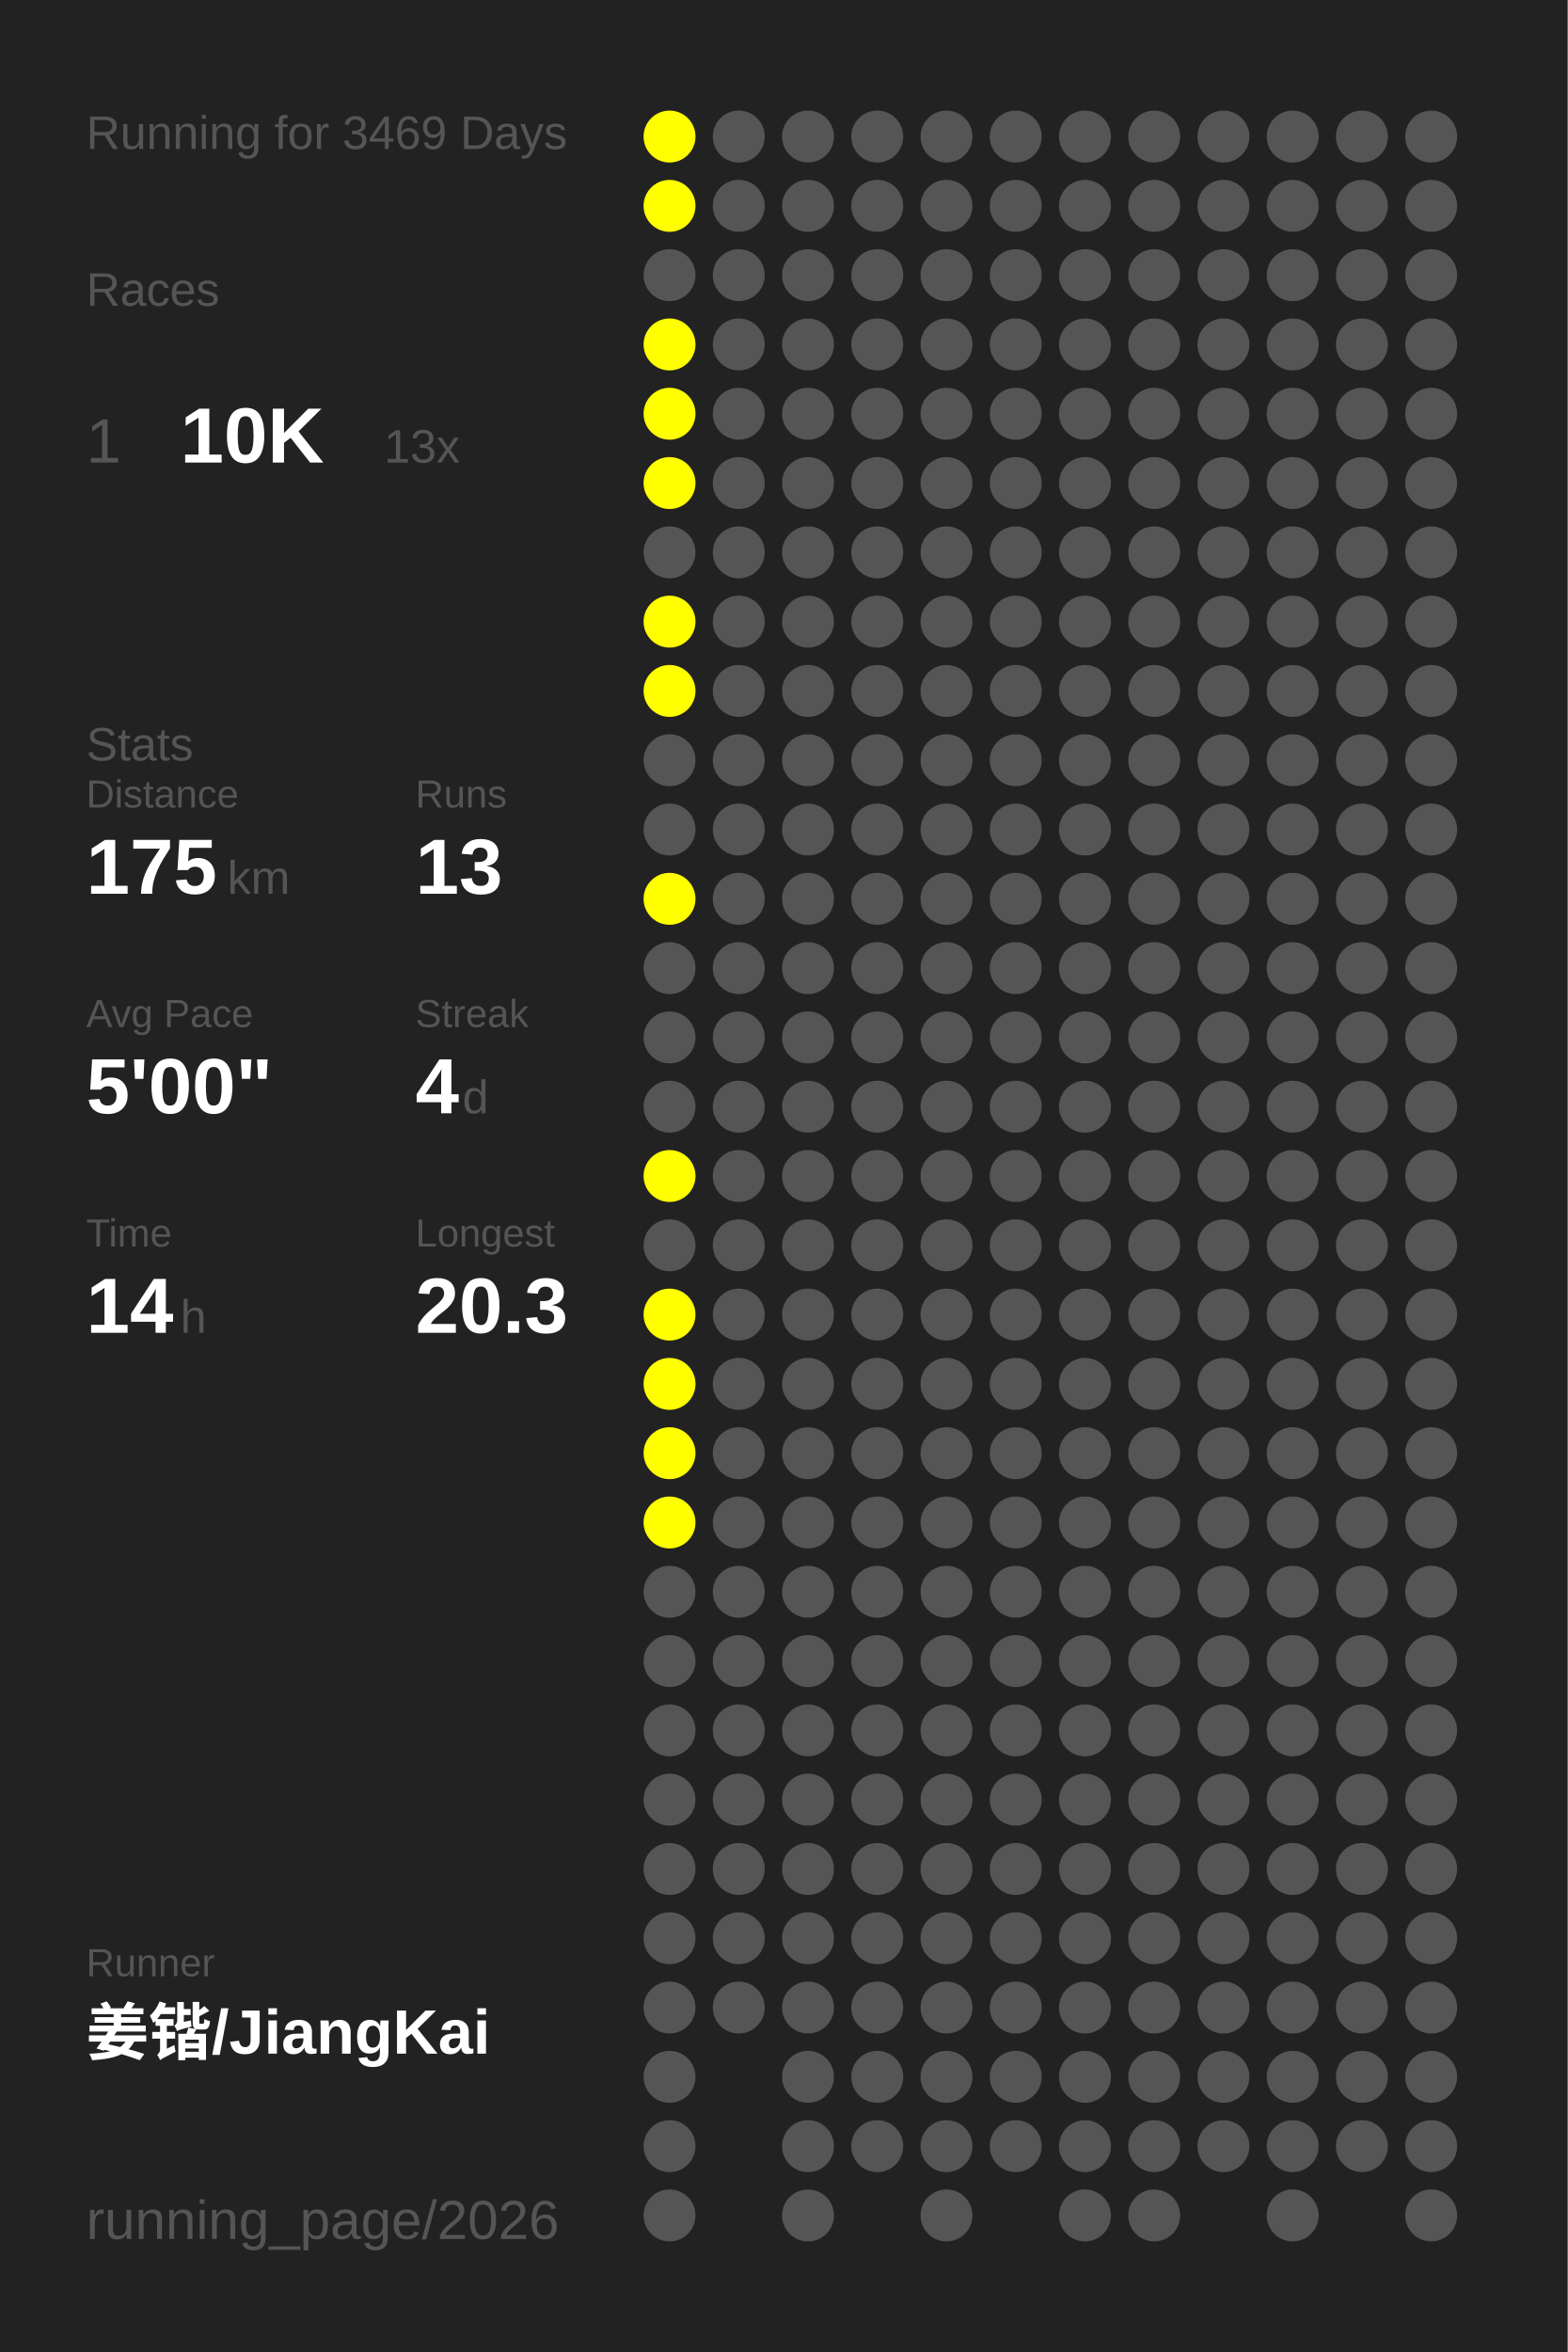
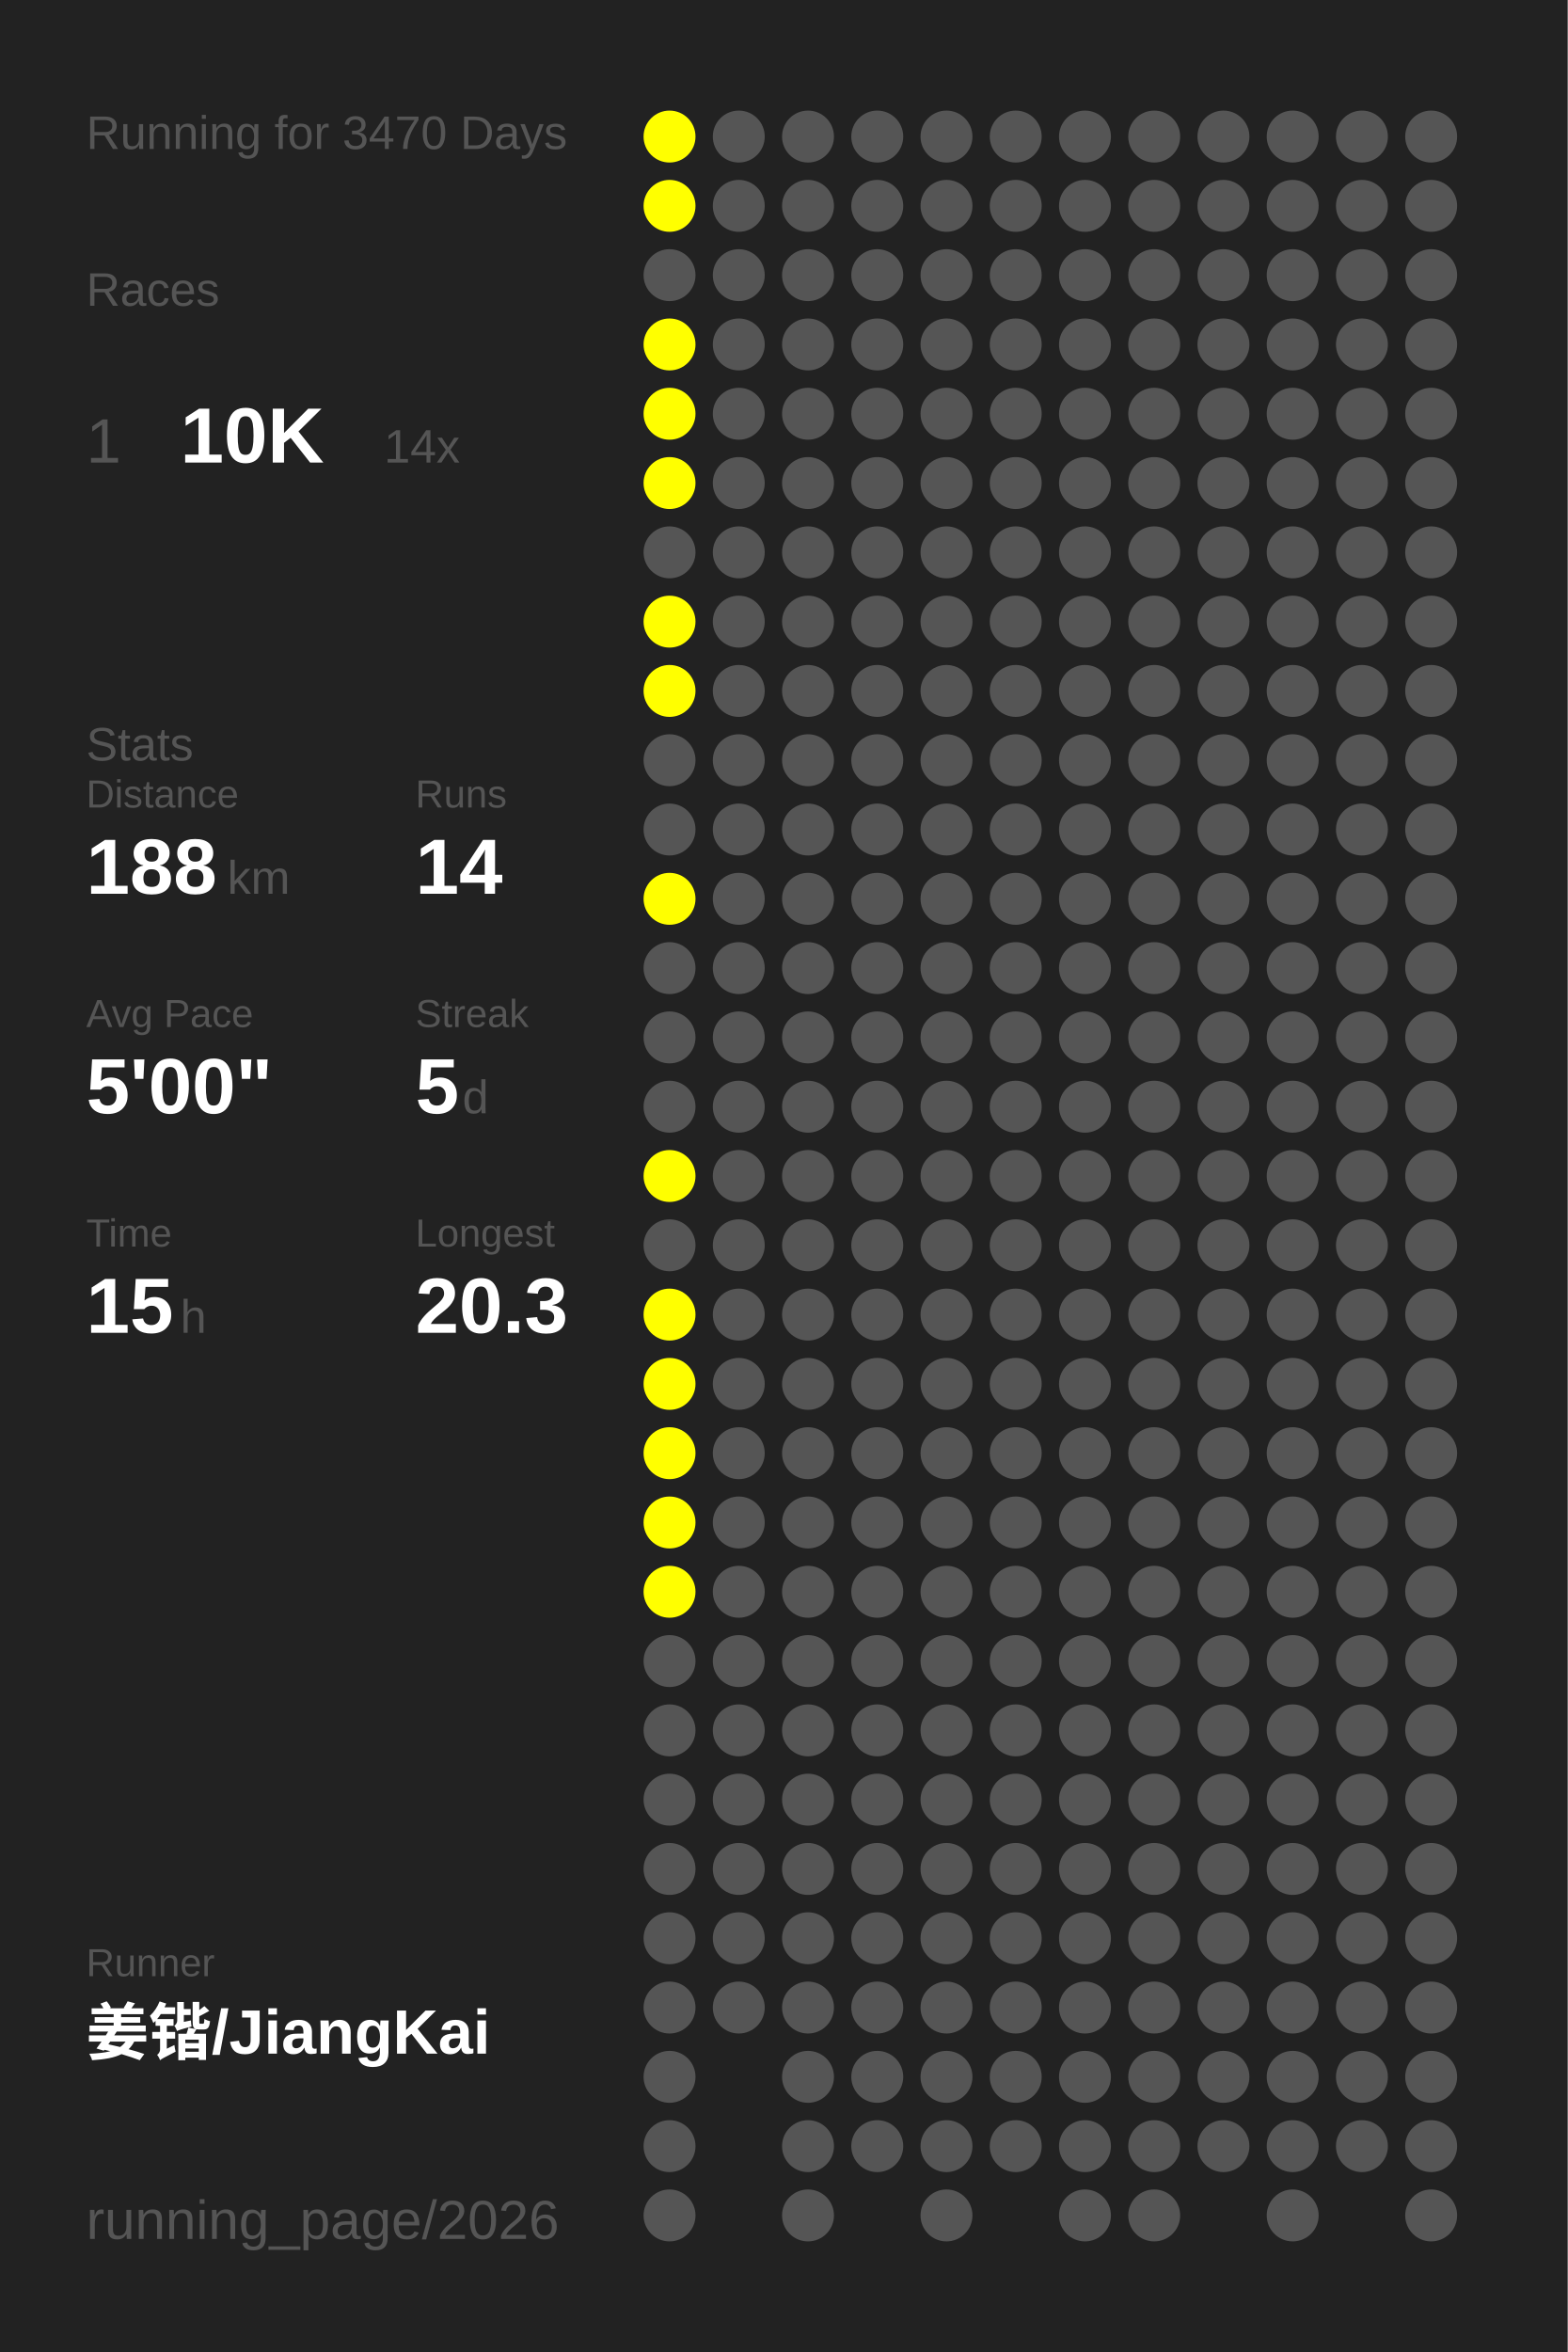
<svg xmlns="http://www.w3.org/2000/svg" baseProfile="full" height="300mm" version="1.1" viewBox="0,0,200,300" width="200mm">
  <defs />
  <rect fill="#222222" height="300" width="200" x="0" y="0" />
-   <text fill="#555555" style="font-size:6px; font-family:Arial;" x="11" y="19">Running for 3469 Days</text>
+   <text fill="#555555" style="font-size:6px; font-family:Arial;" x="11" y="19">Running for 3470 Days</text>
  <text fill="#555555" style="font-size:6px; font-family:Arial;" x="11" y="39">Races</text>
  <text fill="#555555" style="font-size:8px; font-family:Arial;" x="11" y="59">1</text>
  <text fill="#FFFFFF" style="font-size:10px; font-family:Arial; font-weight:bold;" x="23" y="59">10K</text>
-   <text fill="#555555" style="font-size:6px; font-family:Arial;" x="49" y="59">13x</text>
+   <text fill="#555555" style="font-size:6px; font-family:Arial;" x="49" y="59">14x</text>
  <text fill="#555555" style="font-size:6px; font-family:Arial;" x="11" y="97">Stats</text>
  <text fill="#555555" style="font-size:5px; font-family:Arial;" x="11" y="103">Distance</text>
-   <text fill="#FFFFFF" style="font-size:10px; font-family:Arial; font-weight:bold;" x="11" y="114">175</text>
+   <text fill="#FFFFFF" style="font-size:10px; font-family:Arial; font-weight:bold;" x="11" y="114">188</text>
  <text fill="#555555" style="font-size:6px; font-family:Arial;" x="29" y="114">km</text>
  <text fill="#555555" style="font-size:5px; font-family:Arial;" x="53" y="103">Runs</text>
-   <text fill="#FFFFFF" style="font-size:10px; font-family:Arial; font-weight:bold;" x="53" y="114">13</text>
+   <text fill="#FFFFFF" style="font-size:10px; font-family:Arial; font-weight:bold;" x="53" y="114">14</text>
  <text fill="#555555" style="font-size:5px; font-family:Arial;" x="11" y="131">Avg Pace</text>
  <text fill="#FFFFFF" style="font-size:10px; font-family:Arial; font-weight:bold;" x="11" y="142">5'00"</text>
  <text fill="#555555" style="font-size:5px; font-family:Arial;" x="53" y="131">Streak</text>
-   <text fill="#FFFFFF" style="font-size:10px; font-family:Arial; font-weight:bold;" x="53" y="142">4</text>
+   <text fill="#FFFFFF" style="font-size:10px; font-family:Arial; font-weight:bold;" x="53" y="142">5</text>
  <text fill="#555555" style="font-size:6px; font-family:Arial;" x="59" y="142">d</text>
  <text fill="#555555" style="font-size:5px; font-family:Arial;" x="11" y="159">Time</text>
-   <text fill="#FFFFFF" style="font-size:10px; font-family:Arial; font-weight:bold;" x="11" y="170">14</text>
+   <text fill="#FFFFFF" style="font-size:10px; font-family:Arial; font-weight:bold;" x="11" y="170">15</text>
  <text fill="#555555" style="font-size:6px; font-family:Arial;" x="23" y="170">h</text>
  <text fill="#555555" style="font-size:5px; font-family:Arial;" x="53" y="159">Longest</text>
  <text fill="#FFFFFF" style="font-size:10px; font-family:Arial; font-weight:bold;" x="53" y="170">20.3</text>
  <text fill="#555555" style="font-size:5px; font-family:Arial;" x="11" y="252.065">Runner</text>
  <text fill="#FFFFFF" style="font-size:8px; font-family:Arial; font-weight:bold;" x="11" y="262.065">姜锴/JiangKai</text>
  <text fill="#555555" style="font-size:7px; font-family:Arial;" x="11" y="285.581">running_page/2026</text>
  <circle cx="85.417" cy="17.419" fill="#FFFF00" r="3.312" />
  <circle cx="85.417" cy="26.258" fill="#FFFF00" r="3.312" />
  <circle cx="85.417" cy="35.097" fill="#555555" r="3.312" />
  <circle cx="85.417" cy="43.935" fill="#FFFF00" r="3.312" />
  <circle cx="85.417" cy="52.774" fill="#FFFF00" r="3.312" />
  <circle cx="85.417" cy="61.613" fill="#FFFF00" r="3.312" />
  <circle cx="85.417" cy="70.452" fill="#555555" r="3.312" />
  <circle cx="85.417" cy="79.29" fill="#FFFF00" r="3.312" />
  <circle cx="85.417" cy="88.129" fill="#FFFF00" r="3.312" />
  <circle cx="85.417" cy="96.968" fill="#555555" r="3.312" />
  <circle cx="85.417" cy="105.806" fill="#555555" r="3.312" />
  <circle cx="85.417" cy="114.645" fill="#FFFF00" r="3.312" />
  <circle cx="85.417" cy="123.484" fill="#555555" r="3.312" />
  <circle cx="85.417" cy="132.323" fill="#555555" r="3.312" />
  <circle cx="85.417" cy="141.161" fill="#555555" r="3.312" />
  <circle cx="85.417" cy="150" fill="#FFFF00" r="3.312" />
  <circle cx="85.417" cy="158.839" fill="#555555" r="3.312" />
  <circle cx="85.417" cy="167.677" fill="#FFFF00" r="3.312" />
  <circle cx="85.417" cy="176.516" fill="#FFFF00" r="3.312" />
  <circle cx="85.417" cy="185.355" fill="#FFFF00" r="3.312" />
  <circle cx="85.417" cy="194.194" fill="#FFFF00" r="3.312" />
-   <circle cx="85.417" cy="203.032" fill="#555555" r="3.312" />
+   <circle cx="85.417" cy="203.032" fill="#FFFF00" r="3.312" />
  <circle cx="85.417" cy="211.871" fill="#555555" r="3.312" />
  <circle cx="85.417" cy="220.71" fill="#555555" r="3.312" />
  <circle cx="85.417" cy="229.548" fill="#555555" r="3.312" />
  <circle cx="85.417" cy="238.387" fill="#555555" r="3.312" />
  <circle cx="85.417" cy="247.226" fill="#555555" r="3.312" />
  <circle cx="85.417" cy="256.065" fill="#555555" r="3.312" />
  <circle cx="85.417" cy="264.903" fill="#555555" r="3.312" />
  <circle cx="85.417" cy="273.742" fill="#555555" r="3.312" />
  <circle cx="85.417" cy="282.581" fill="#555555" r="3.312" />
  <circle cx="94.25" cy="17.419" fill="#555555" r="3.312" />
  <circle cx="94.25" cy="26.258" fill="#555555" r="3.312" />
  <circle cx="94.25" cy="35.097" fill="#555555" r="3.312" />
  <circle cx="94.25" cy="43.935" fill="#555555" r="3.312" />
  <circle cx="94.25" cy="52.774" fill="#555555" r="3.312" />
  <circle cx="94.25" cy="61.613" fill="#555555" r="3.312" />
  <circle cx="94.25" cy="70.452" fill="#555555" r="3.312" />
  <circle cx="94.25" cy="79.29" fill="#555555" r="3.312" />
  <circle cx="94.25" cy="88.129" fill="#555555" r="3.312" />
  <circle cx="94.25" cy="96.968" fill="#555555" r="3.312" />
  <circle cx="94.25" cy="105.806" fill="#555555" r="3.312" />
  <circle cx="94.25" cy="114.645" fill="#555555" r="3.312" />
  <circle cx="94.25" cy="123.484" fill="#555555" r="3.312" />
  <circle cx="94.25" cy="132.323" fill="#555555" r="3.312" />
  <circle cx="94.25" cy="141.161" fill="#555555" r="3.312" />
  <circle cx="94.25" cy="150" fill="#555555" r="3.312" />
  <circle cx="94.25" cy="158.839" fill="#555555" r="3.312" />
  <circle cx="94.25" cy="167.677" fill="#555555" r="3.312" />
  <circle cx="94.25" cy="176.516" fill="#555555" r="3.312" />
  <circle cx="94.25" cy="185.355" fill="#555555" r="3.312" />
  <circle cx="94.25" cy="194.194" fill="#555555" r="3.312" />
  <circle cx="94.25" cy="203.032" fill="#555555" r="3.312" />
  <circle cx="94.25" cy="211.871" fill="#555555" r="3.312" />
  <circle cx="94.25" cy="220.71" fill="#555555" r="3.312" />
  <circle cx="94.25" cy="229.548" fill="#555555" r="3.312" />
  <circle cx="94.25" cy="238.387" fill="#555555" r="3.312" />
  <circle cx="94.25" cy="247.226" fill="#555555" r="3.312" />
  <circle cx="94.25" cy="256.065" fill="#555555" r="3.312" />
  <circle cx="103.083" cy="17.419" fill="#555555" r="3.312" />
  <circle cx="103.083" cy="26.258" fill="#555555" r="3.312" />
  <circle cx="103.083" cy="35.097" fill="#555555" r="3.312" />
  <circle cx="103.083" cy="43.935" fill="#555555" r="3.312" />
  <circle cx="103.083" cy="52.774" fill="#555555" r="3.312" />
  <circle cx="103.083" cy="61.613" fill="#555555" r="3.312" />
  <circle cx="103.083" cy="70.452" fill="#555555" r="3.312" />
  <circle cx="103.083" cy="79.29" fill="#555555" r="3.312" />
  <circle cx="103.083" cy="88.129" fill="#555555" r="3.312" />
  <circle cx="103.083" cy="96.968" fill="#555555" r="3.312" />
  <circle cx="103.083" cy="105.806" fill="#555555" r="3.312" />
  <circle cx="103.083" cy="114.645" fill="#555555" r="3.312" />
  <circle cx="103.083" cy="123.484" fill="#555555" r="3.312" />
  <circle cx="103.083" cy="132.323" fill="#555555" r="3.312" />
  <circle cx="103.083" cy="141.161" fill="#555555" r="3.312" />
  <circle cx="103.083" cy="150" fill="#555555" r="3.312" />
  <circle cx="103.083" cy="158.839" fill="#555555" r="3.312" />
  <circle cx="103.083" cy="167.677" fill="#555555" r="3.312" />
  <circle cx="103.083" cy="176.516" fill="#555555" r="3.312" />
  <circle cx="103.083" cy="185.355" fill="#555555" r="3.312" />
  <circle cx="103.083" cy="194.194" fill="#555555" r="3.312" />
  <circle cx="103.083" cy="203.032" fill="#555555" r="3.312" />
  <circle cx="103.083" cy="211.871" fill="#555555" r="3.312" />
  <circle cx="103.083" cy="220.71" fill="#555555" r="3.312" />
  <circle cx="103.083" cy="229.548" fill="#555555" r="3.312" />
  <circle cx="103.083" cy="238.387" fill="#555555" r="3.312" />
  <circle cx="103.083" cy="247.226" fill="#555555" r="3.312" />
  <circle cx="103.083" cy="256.065" fill="#555555" r="3.312" />
  <circle cx="103.083" cy="264.903" fill="#555555" r="3.312" />
  <circle cx="103.083" cy="273.742" fill="#555555" r="3.312" />
  <circle cx="103.083" cy="282.581" fill="#555555" r="3.312" />
  <circle cx="111.917" cy="17.419" fill="#555555" r="3.312" />
  <circle cx="111.917" cy="26.258" fill="#555555" r="3.312" />
  <circle cx="111.917" cy="35.097" fill="#555555" r="3.312" />
  <circle cx="111.917" cy="43.935" fill="#555555" r="3.312" />
  <circle cx="111.917" cy="52.774" fill="#555555" r="3.312" />
  <circle cx="111.917" cy="61.613" fill="#555555" r="3.312" />
  <circle cx="111.917" cy="70.452" fill="#555555" r="3.312" />
  <circle cx="111.917" cy="79.29" fill="#555555" r="3.312" />
  <circle cx="111.917" cy="88.129" fill="#555555" r="3.312" />
  <circle cx="111.917" cy="96.968" fill="#555555" r="3.312" />
  <circle cx="111.917" cy="105.806" fill="#555555" r="3.312" />
  <circle cx="111.917" cy="114.645" fill="#555555" r="3.312" />
  <circle cx="111.917" cy="123.484" fill="#555555" r="3.312" />
  <circle cx="111.917" cy="132.323" fill="#555555" r="3.312" />
  <circle cx="111.917" cy="141.161" fill="#555555" r="3.312" />
  <circle cx="111.917" cy="150" fill="#555555" r="3.312" />
  <circle cx="111.917" cy="158.839" fill="#555555" r="3.312" />
  <circle cx="111.917" cy="167.677" fill="#555555" r="3.312" />
  <circle cx="111.917" cy="176.516" fill="#555555" r="3.312" />
  <circle cx="111.917" cy="185.355" fill="#555555" r="3.312" />
  <circle cx="111.917" cy="194.194" fill="#555555" r="3.312" />
  <circle cx="111.917" cy="203.032" fill="#555555" r="3.312" />
  <circle cx="111.917" cy="211.871" fill="#555555" r="3.312" />
  <circle cx="111.917" cy="220.71" fill="#555555" r="3.312" />
  <circle cx="111.917" cy="229.548" fill="#555555" r="3.312" />
  <circle cx="111.917" cy="238.387" fill="#555555" r="3.312" />
  <circle cx="111.917" cy="247.226" fill="#555555" r="3.312" />
  <circle cx="111.917" cy="256.065" fill="#555555" r="3.312" />
  <circle cx="111.917" cy="264.903" fill="#555555" r="3.312" />
  <circle cx="111.917" cy="273.742" fill="#555555" r="3.312" />
  <circle cx="120.75" cy="17.419" fill="#555555" r="3.312" />
  <circle cx="120.75" cy="26.258" fill="#555555" r="3.312" />
  <circle cx="120.75" cy="35.097" fill="#555555" r="3.312" />
  <circle cx="120.75" cy="43.935" fill="#555555" r="3.312" />
  <circle cx="120.75" cy="52.774" fill="#555555" r="3.312" />
  <circle cx="120.75" cy="61.613" fill="#555555" r="3.312" />
  <circle cx="120.75" cy="70.452" fill="#555555" r="3.312" />
  <circle cx="120.75" cy="79.29" fill="#555555" r="3.312" />
  <circle cx="120.75" cy="88.129" fill="#555555" r="3.312" />
  <circle cx="120.75" cy="96.968" fill="#555555" r="3.312" />
  <circle cx="120.75" cy="105.806" fill="#555555" r="3.312" />
  <circle cx="120.75" cy="114.645" fill="#555555" r="3.312" />
  <circle cx="120.75" cy="123.484" fill="#555555" r="3.312" />
  <circle cx="120.75" cy="132.323" fill="#555555" r="3.312" />
  <circle cx="120.75" cy="141.161" fill="#555555" r="3.312" />
  <circle cx="120.75" cy="150" fill="#555555" r="3.312" />
  <circle cx="120.75" cy="158.839" fill="#555555" r="3.312" />
  <circle cx="120.75" cy="167.677" fill="#555555" r="3.312" />
  <circle cx="120.75" cy="176.516" fill="#555555" r="3.312" />
  <circle cx="120.75" cy="185.355" fill="#555555" r="3.312" />
  <circle cx="120.75" cy="194.194" fill="#555555" r="3.312" />
  <circle cx="120.75" cy="203.032" fill="#555555" r="3.312" />
  <circle cx="120.75" cy="211.871" fill="#555555" r="3.312" />
  <circle cx="120.75" cy="220.71" fill="#555555" r="3.312" />
  <circle cx="120.75" cy="229.548" fill="#555555" r="3.312" />
  <circle cx="120.75" cy="238.387" fill="#555555" r="3.312" />
  <circle cx="120.75" cy="247.226" fill="#555555" r="3.312" />
  <circle cx="120.75" cy="256.065" fill="#555555" r="3.312" />
  <circle cx="120.75" cy="264.903" fill="#555555" r="3.312" />
  <circle cx="120.75" cy="273.742" fill="#555555" r="3.312" />
  <circle cx="120.75" cy="282.581" fill="#555555" r="3.312" />
  <circle cx="129.583" cy="17.419" fill="#555555" r="3.312" />
  <circle cx="129.583" cy="26.258" fill="#555555" r="3.312" />
  <circle cx="129.583" cy="35.097" fill="#555555" r="3.312" />
  <circle cx="129.583" cy="43.935" fill="#555555" r="3.312" />
  <circle cx="129.583" cy="52.774" fill="#555555" r="3.312" />
  <circle cx="129.583" cy="61.613" fill="#555555" r="3.312" />
  <circle cx="129.583" cy="70.452" fill="#555555" r="3.312" />
  <circle cx="129.583" cy="79.29" fill="#555555" r="3.312" />
  <circle cx="129.583" cy="88.129" fill="#555555" r="3.312" />
  <circle cx="129.583" cy="96.968" fill="#555555" r="3.312" />
  <circle cx="129.583" cy="105.806" fill="#555555" r="3.312" />
  <circle cx="129.583" cy="114.645" fill="#555555" r="3.312" />
  <circle cx="129.583" cy="123.484" fill="#555555" r="3.312" />
  <circle cx="129.583" cy="132.323" fill="#555555" r="3.312" />
  <circle cx="129.583" cy="141.161" fill="#555555" r="3.312" />
  <circle cx="129.583" cy="150" fill="#555555" r="3.312" />
  <circle cx="129.583" cy="158.839" fill="#555555" r="3.312" />
  <circle cx="129.583" cy="167.677" fill="#555555" r="3.312" />
  <circle cx="129.583" cy="176.516" fill="#555555" r="3.312" />
  <circle cx="129.583" cy="185.355" fill="#555555" r="3.312" />
  <circle cx="129.583" cy="194.194" fill="#555555" r="3.312" />
  <circle cx="129.583" cy="203.032" fill="#555555" r="3.312" />
  <circle cx="129.583" cy="211.871" fill="#555555" r="3.312" />
  <circle cx="129.583" cy="220.71" fill="#555555" r="3.312" />
  <circle cx="129.583" cy="229.548" fill="#555555" r="3.312" />
  <circle cx="129.583" cy="238.387" fill="#555555" r="3.312" />
  <circle cx="129.583" cy="247.226" fill="#555555" r="3.312" />
  <circle cx="129.583" cy="256.065" fill="#555555" r="3.312" />
  <circle cx="129.583" cy="264.903" fill="#555555" r="3.312" />
  <circle cx="129.583" cy="273.742" fill="#555555" r="3.312" />
  <circle cx="138.417" cy="17.419" fill="#555555" r="3.312" />
  <circle cx="138.417" cy="26.258" fill="#555555" r="3.312" />
  <circle cx="138.417" cy="35.097" fill="#555555" r="3.312" />
  <circle cx="138.417" cy="43.935" fill="#555555" r="3.312" />
  <circle cx="138.417" cy="52.774" fill="#555555" r="3.312" />
  <circle cx="138.417" cy="61.613" fill="#555555" r="3.312" />
  <circle cx="138.417" cy="70.452" fill="#555555" r="3.312" />
  <circle cx="138.417" cy="79.29" fill="#555555" r="3.312" />
  <circle cx="138.417" cy="88.129" fill="#555555" r="3.312" />
  <circle cx="138.417" cy="96.968" fill="#555555" r="3.312" />
  <circle cx="138.417" cy="105.806" fill="#555555" r="3.312" />
  <circle cx="138.417" cy="114.645" fill="#555555" r="3.312" />
  <circle cx="138.417" cy="123.484" fill="#555555" r="3.312" />
  <circle cx="138.417" cy="132.323" fill="#555555" r="3.312" />
  <circle cx="138.417" cy="141.161" fill="#555555" r="3.312" />
  <circle cx="138.417" cy="150" fill="#555555" r="3.312" />
  <circle cx="138.417" cy="158.839" fill="#555555" r="3.312" />
  <circle cx="138.417" cy="167.677" fill="#555555" r="3.312" />
  <circle cx="138.417" cy="176.516" fill="#555555" r="3.312" />
  <circle cx="138.417" cy="185.355" fill="#555555" r="3.312" />
  <circle cx="138.417" cy="194.194" fill="#555555" r="3.312" />
  <circle cx="138.417" cy="203.032" fill="#555555" r="3.312" />
  <circle cx="138.417" cy="211.871" fill="#555555" r="3.312" />
  <circle cx="138.417" cy="220.71" fill="#555555" r="3.312" />
  <circle cx="138.417" cy="229.548" fill="#555555" r="3.312" />
  <circle cx="138.417" cy="238.387" fill="#555555" r="3.312" />
  <circle cx="138.417" cy="247.226" fill="#555555" r="3.312" />
  <circle cx="138.417" cy="256.065" fill="#555555" r="3.312" />
  <circle cx="138.417" cy="264.903" fill="#555555" r="3.312" />
  <circle cx="138.417" cy="273.742" fill="#555555" r="3.312" />
  <circle cx="138.417" cy="282.581" fill="#555555" r="3.312" />
  <circle cx="147.25" cy="17.419" fill="#555555" r="3.312" />
  <circle cx="147.25" cy="26.258" fill="#555555" r="3.312" />
  <circle cx="147.25" cy="35.097" fill="#555555" r="3.312" />
  <circle cx="147.25" cy="43.935" fill="#555555" r="3.312" />
  <circle cx="147.25" cy="52.774" fill="#555555" r="3.312" />
  <circle cx="147.25" cy="61.613" fill="#555555" r="3.312" />
  <circle cx="147.25" cy="70.452" fill="#555555" r="3.312" />
  <circle cx="147.25" cy="79.29" fill="#555555" r="3.312" />
  <circle cx="147.25" cy="88.129" fill="#555555" r="3.312" />
  <circle cx="147.25" cy="96.968" fill="#555555" r="3.312" />
  <circle cx="147.25" cy="105.806" fill="#555555" r="3.312" />
  <circle cx="147.25" cy="114.645" fill="#555555" r="3.312" />
  <circle cx="147.25" cy="123.484" fill="#555555" r="3.312" />
  <circle cx="147.25" cy="132.323" fill="#555555" r="3.312" />
  <circle cx="147.25" cy="141.161" fill="#555555" r="3.312" />
  <circle cx="147.25" cy="150" fill="#555555" r="3.312" />
  <circle cx="147.25" cy="158.839" fill="#555555" r="3.312" />
  <circle cx="147.25" cy="167.677" fill="#555555" r="3.312" />
  <circle cx="147.25" cy="176.516" fill="#555555" r="3.312" />
  <circle cx="147.25" cy="185.355" fill="#555555" r="3.312" />
  <circle cx="147.25" cy="194.194" fill="#555555" r="3.312" />
  <circle cx="147.25" cy="203.032" fill="#555555" r="3.312" />
  <circle cx="147.25" cy="211.871" fill="#555555" r="3.312" />
  <circle cx="147.25" cy="220.71" fill="#555555" r="3.312" />
  <circle cx="147.25" cy="229.548" fill="#555555" r="3.312" />
  <circle cx="147.25" cy="238.387" fill="#555555" r="3.312" />
  <circle cx="147.25" cy="247.226" fill="#555555" r="3.312" />
  <circle cx="147.25" cy="256.065" fill="#555555" r="3.312" />
  <circle cx="147.25" cy="264.903" fill="#555555" r="3.312" />
  <circle cx="147.25" cy="273.742" fill="#555555" r="3.312" />
  <circle cx="147.25" cy="282.581" fill="#555555" r="3.312" />
  <circle cx="156.083" cy="17.419" fill="#555555" r="3.312" />
  <circle cx="156.083" cy="26.258" fill="#555555" r="3.312" />
  <circle cx="156.083" cy="35.097" fill="#555555" r="3.312" />
  <circle cx="156.083" cy="43.935" fill="#555555" r="3.312" />
  <circle cx="156.083" cy="52.774" fill="#555555" r="3.312" />
  <circle cx="156.083" cy="61.613" fill="#555555" r="3.312" />
  <circle cx="156.083" cy="70.452" fill="#555555" r="3.312" />
  <circle cx="156.083" cy="79.29" fill="#555555" r="3.312" />
  <circle cx="156.083" cy="88.129" fill="#555555" r="3.312" />
  <circle cx="156.083" cy="96.968" fill="#555555" r="3.312" />
  <circle cx="156.083" cy="105.806" fill="#555555" r="3.312" />
  <circle cx="156.083" cy="114.645" fill="#555555" r="3.312" />
  <circle cx="156.083" cy="123.484" fill="#555555" r="3.312" />
  <circle cx="156.083" cy="132.323" fill="#555555" r="3.312" />
  <circle cx="156.083" cy="141.161" fill="#555555" r="3.312" />
  <circle cx="156.083" cy="150" fill="#555555" r="3.312" />
  <circle cx="156.083" cy="158.839" fill="#555555" r="3.312" />
  <circle cx="156.083" cy="167.677" fill="#555555" r="3.312" />
  <circle cx="156.083" cy="176.516" fill="#555555" r="3.312" />
  <circle cx="156.083" cy="185.355" fill="#555555" r="3.312" />
  <circle cx="156.083" cy="194.194" fill="#555555" r="3.312" />
  <circle cx="156.083" cy="203.032" fill="#555555" r="3.312" />
  <circle cx="156.083" cy="211.871" fill="#555555" r="3.312" />
  <circle cx="156.083" cy="220.71" fill="#555555" r="3.312" />
  <circle cx="156.083" cy="229.548" fill="#555555" r="3.312" />
  <circle cx="156.083" cy="238.387" fill="#555555" r="3.312" />
  <circle cx="156.083" cy="247.226" fill="#555555" r="3.312" />
  <circle cx="156.083" cy="256.065" fill="#555555" r="3.312" />
  <circle cx="156.083" cy="264.903" fill="#555555" r="3.312" />
  <circle cx="156.083" cy="273.742" fill="#555555" r="3.312" />
  <circle cx="164.917" cy="17.419" fill="#555555" r="3.312" />
  <circle cx="164.917" cy="26.258" fill="#555555" r="3.312" />
  <circle cx="164.917" cy="35.097" fill="#555555" r="3.312" />
  <circle cx="164.917" cy="43.935" fill="#555555" r="3.312" />
  <circle cx="164.917" cy="52.774" fill="#555555" r="3.312" />
  <circle cx="164.917" cy="61.613" fill="#555555" r="3.312" />
  <circle cx="164.917" cy="70.452" fill="#555555" r="3.312" />
  <circle cx="164.917" cy="79.29" fill="#555555" r="3.312" />
  <circle cx="164.917" cy="88.129" fill="#555555" r="3.312" />
  <circle cx="164.917" cy="96.968" fill="#555555" r="3.312" />
  <circle cx="164.917" cy="105.806" fill="#555555" r="3.312" />
  <circle cx="164.917" cy="114.645" fill="#555555" r="3.312" />
  <circle cx="164.917" cy="123.484" fill="#555555" r="3.312" />
  <circle cx="164.917" cy="132.323" fill="#555555" r="3.312" />
  <circle cx="164.917" cy="141.161" fill="#555555" r="3.312" />
  <circle cx="164.917" cy="150" fill="#555555" r="3.312" />
  <circle cx="164.917" cy="158.839" fill="#555555" r="3.312" />
  <circle cx="164.917" cy="167.677" fill="#555555" r="3.312" />
  <circle cx="164.917" cy="176.516" fill="#555555" r="3.312" />
  <circle cx="164.917" cy="185.355" fill="#555555" r="3.312" />
  <circle cx="164.917" cy="194.194" fill="#555555" r="3.312" />
  <circle cx="164.917" cy="203.032" fill="#555555" r="3.312" />
  <circle cx="164.917" cy="211.871" fill="#555555" r="3.312" />
  <circle cx="164.917" cy="220.71" fill="#555555" r="3.312" />
  <circle cx="164.917" cy="229.548" fill="#555555" r="3.312" />
  <circle cx="164.917" cy="238.387" fill="#555555" r="3.312" />
  <circle cx="164.917" cy="247.226" fill="#555555" r="3.312" />
  <circle cx="164.917" cy="256.065" fill="#555555" r="3.312" />
  <circle cx="164.917" cy="264.903" fill="#555555" r="3.312" />
  <circle cx="164.917" cy="273.742" fill="#555555" r="3.312" />
  <circle cx="164.917" cy="282.581" fill="#555555" r="3.312" />
  <circle cx="173.75" cy="17.419" fill="#555555" r="3.312" />
  <circle cx="173.75" cy="26.258" fill="#555555" r="3.312" />
  <circle cx="173.75" cy="35.097" fill="#555555" r="3.312" />
  <circle cx="173.75" cy="43.935" fill="#555555" r="3.312" />
  <circle cx="173.75" cy="52.774" fill="#555555" r="3.312" />
  <circle cx="173.75" cy="61.613" fill="#555555" r="3.312" />
  <circle cx="173.75" cy="70.452" fill="#555555" r="3.312" />
  <circle cx="173.75" cy="79.29" fill="#555555" r="3.312" />
  <circle cx="173.75" cy="88.129" fill="#555555" r="3.312" />
  <circle cx="173.75" cy="96.968" fill="#555555" r="3.312" />
  <circle cx="173.75" cy="105.806" fill="#555555" r="3.312" />
  <circle cx="173.75" cy="114.645" fill="#555555" r="3.312" />
  <circle cx="173.75" cy="123.484" fill="#555555" r="3.312" />
  <circle cx="173.75" cy="132.323" fill="#555555" r="3.312" />
  <circle cx="173.75" cy="141.161" fill="#555555" r="3.312" />
  <circle cx="173.75" cy="150" fill="#555555" r="3.312" />
  <circle cx="173.75" cy="158.839" fill="#555555" r="3.312" />
  <circle cx="173.75" cy="167.677" fill="#555555" r="3.312" />
  <circle cx="173.75" cy="176.516" fill="#555555" r="3.312" />
  <circle cx="173.75" cy="185.355" fill="#555555" r="3.312" />
  <circle cx="173.75" cy="194.194" fill="#555555" r="3.312" />
  <circle cx="173.75" cy="203.032" fill="#555555" r="3.312" />
  <circle cx="173.75" cy="211.871" fill="#555555" r="3.312" />
  <circle cx="173.75" cy="220.71" fill="#555555" r="3.312" />
  <circle cx="173.75" cy="229.548" fill="#555555" r="3.312" />
  <circle cx="173.75" cy="238.387" fill="#555555" r="3.312" />
  <circle cx="173.75" cy="247.226" fill="#555555" r="3.312" />
  <circle cx="173.75" cy="256.065" fill="#555555" r="3.312" />
  <circle cx="173.75" cy="264.903" fill="#555555" r="3.312" />
  <circle cx="173.75" cy="273.742" fill="#555555" r="3.312" />
  <circle cx="182.583" cy="17.419" fill="#555555" r="3.312" />
  <circle cx="182.583" cy="26.258" fill="#555555" r="3.312" />
  <circle cx="182.583" cy="35.097" fill="#555555" r="3.312" />
  <circle cx="182.583" cy="43.935" fill="#555555" r="3.312" />
  <circle cx="182.583" cy="52.774" fill="#555555" r="3.312" />
  <circle cx="182.583" cy="61.613" fill="#555555" r="3.312" />
  <circle cx="182.583" cy="70.452" fill="#555555" r="3.312" />
  <circle cx="182.583" cy="79.29" fill="#555555" r="3.312" />
  <circle cx="182.583" cy="88.129" fill="#555555" r="3.312" />
  <circle cx="182.583" cy="96.968" fill="#555555" r="3.312" />
  <circle cx="182.583" cy="105.806" fill="#555555" r="3.312" />
  <circle cx="182.583" cy="114.645" fill="#555555" r="3.312" />
  <circle cx="182.583" cy="123.484" fill="#555555" r="3.312" />
  <circle cx="182.583" cy="132.323" fill="#555555" r="3.312" />
  <circle cx="182.583" cy="141.161" fill="#555555" r="3.312" />
  <circle cx="182.583" cy="150" fill="#555555" r="3.312" />
  <circle cx="182.583" cy="158.839" fill="#555555" r="3.312" />
  <circle cx="182.583" cy="167.677" fill="#555555" r="3.312" />
  <circle cx="182.583" cy="176.516" fill="#555555" r="3.312" />
  <circle cx="182.583" cy="185.355" fill="#555555" r="3.312" />
  <circle cx="182.583" cy="194.194" fill="#555555" r="3.312" />
  <circle cx="182.583" cy="203.032" fill="#555555" r="3.312" />
  <circle cx="182.583" cy="211.871" fill="#555555" r="3.312" />
  <circle cx="182.583" cy="220.71" fill="#555555" r="3.312" />
  <circle cx="182.583" cy="229.548" fill="#555555" r="3.312" />
  <circle cx="182.583" cy="238.387" fill="#555555" r="3.312" />
  <circle cx="182.583" cy="247.226" fill="#555555" r="3.312" />
  <circle cx="182.583" cy="256.065" fill="#555555" r="3.312" />
  <circle cx="182.583" cy="264.903" fill="#555555" r="3.312" />
  <circle cx="182.583" cy="273.742" fill="#555555" r="3.312" />
  <circle cx="182.583" cy="282.581" fill="#555555" r="3.312" />
</svg>
